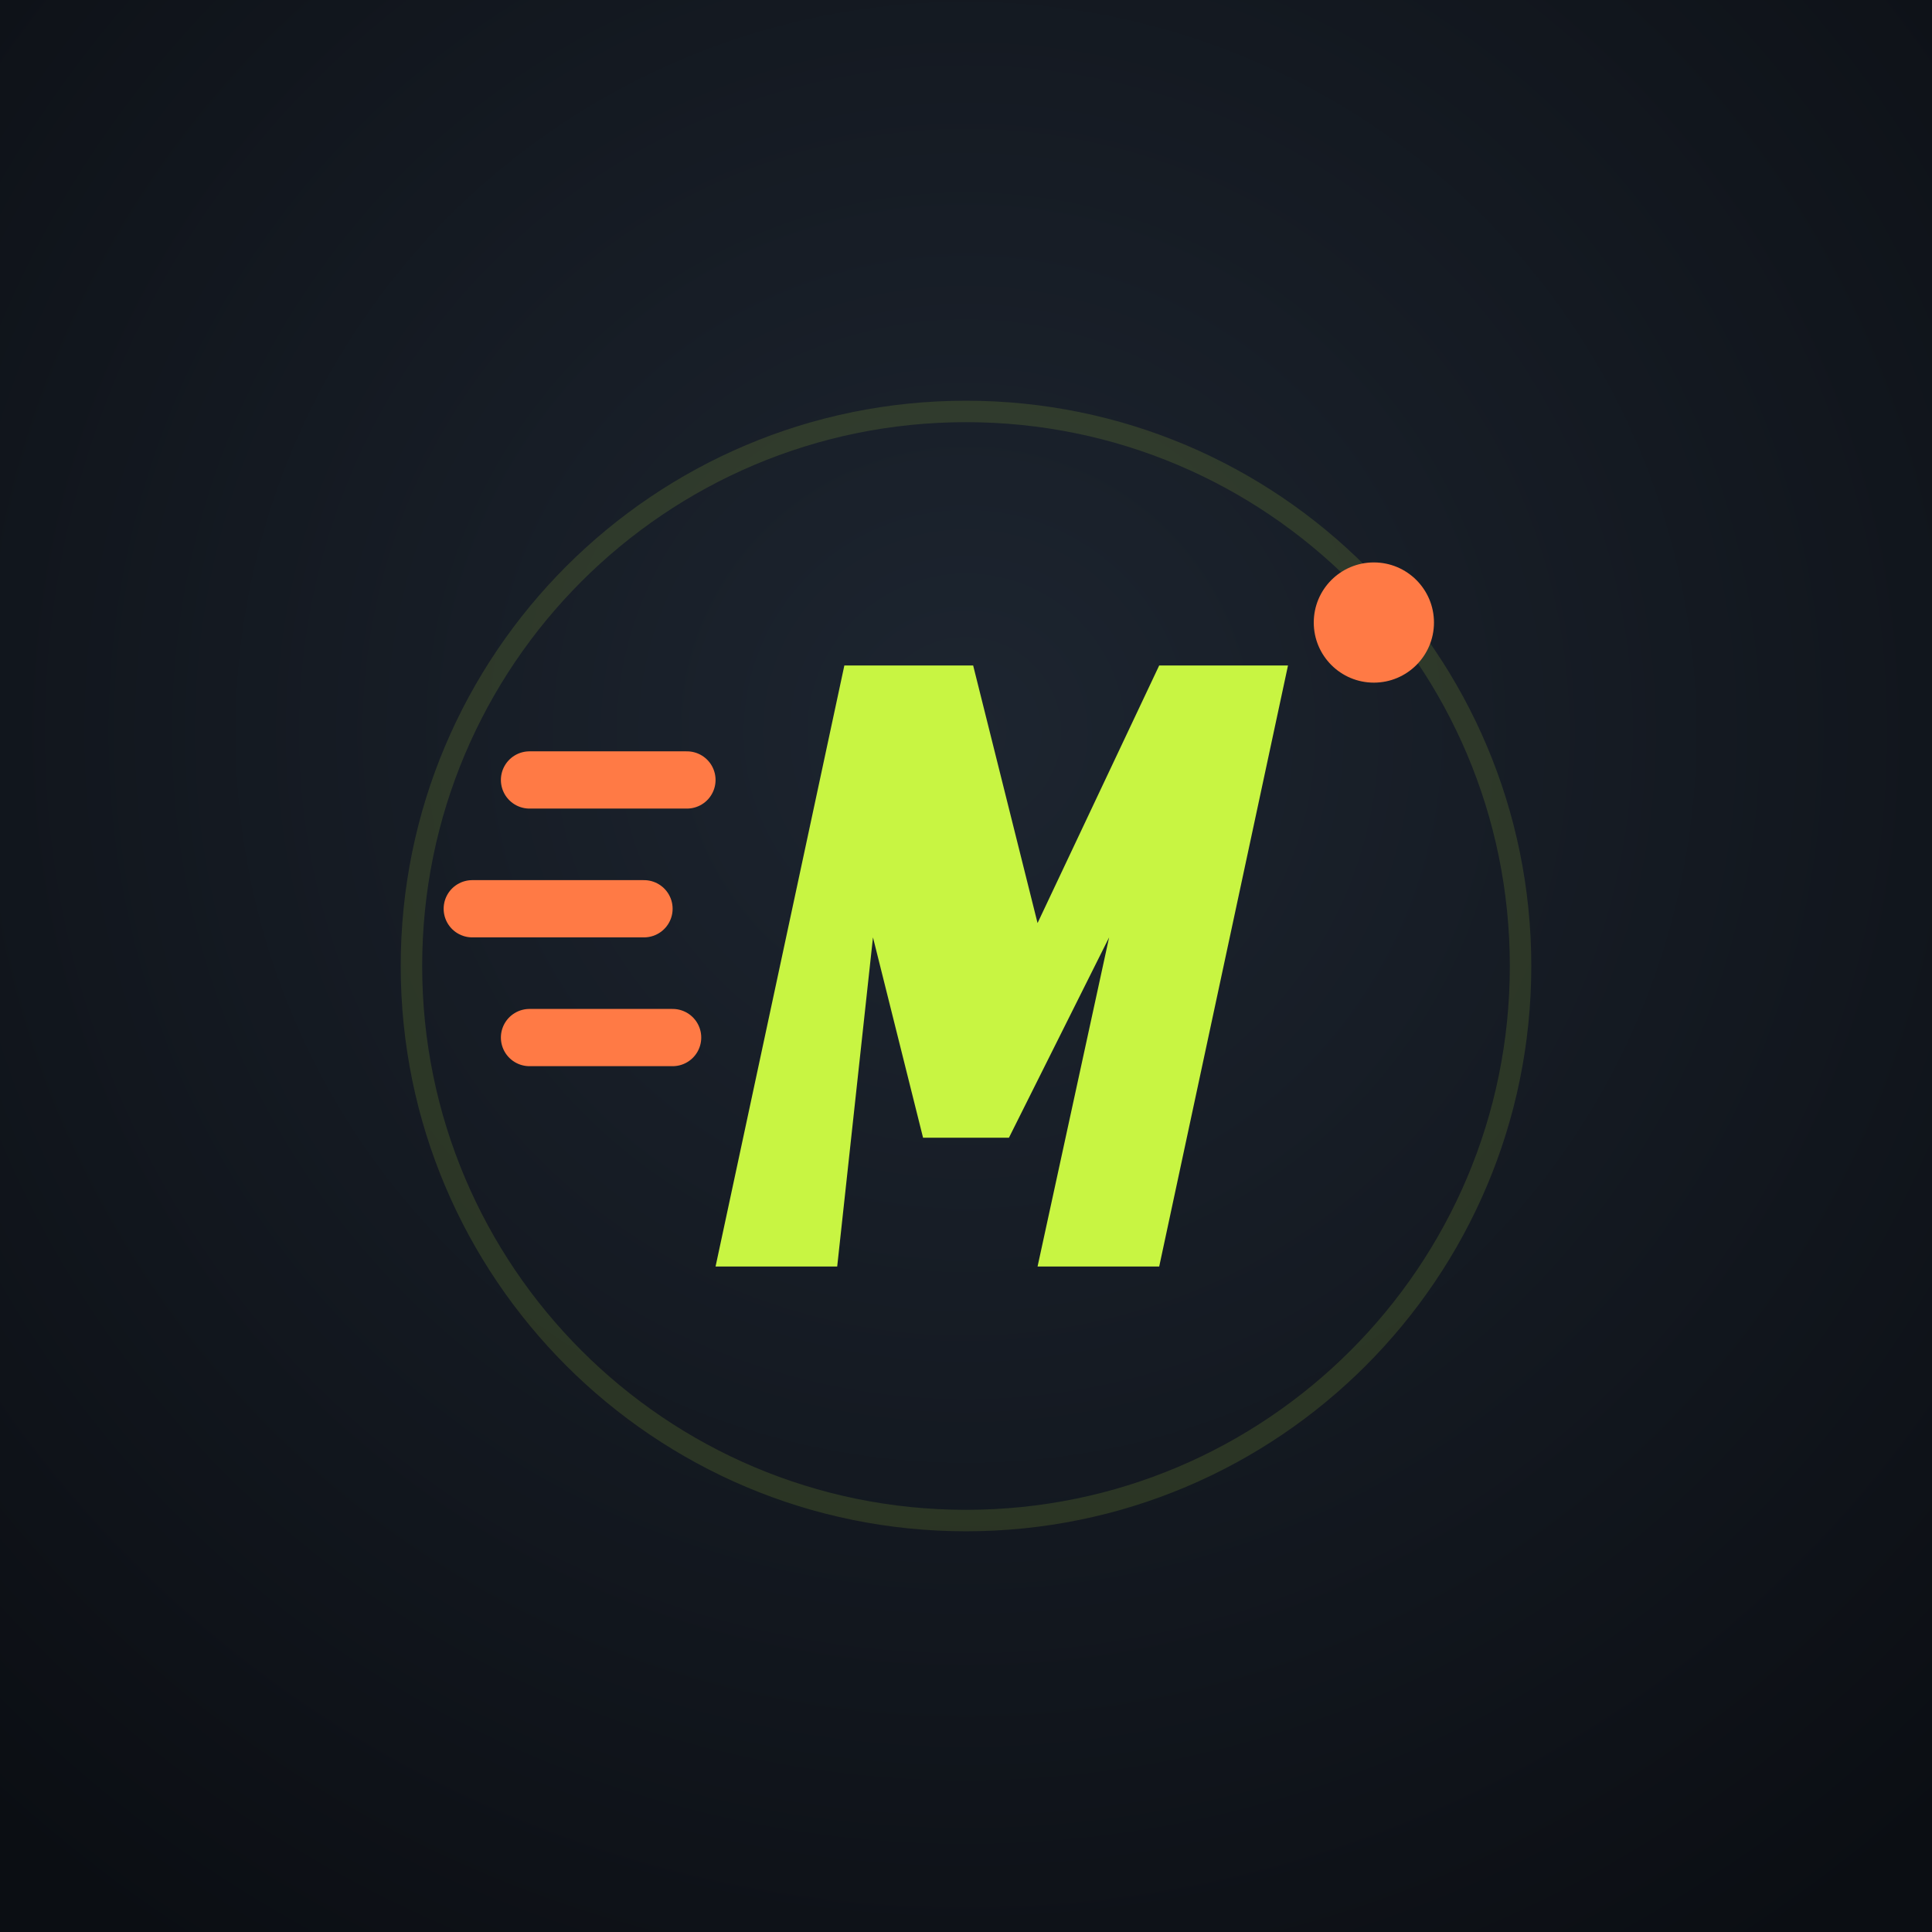
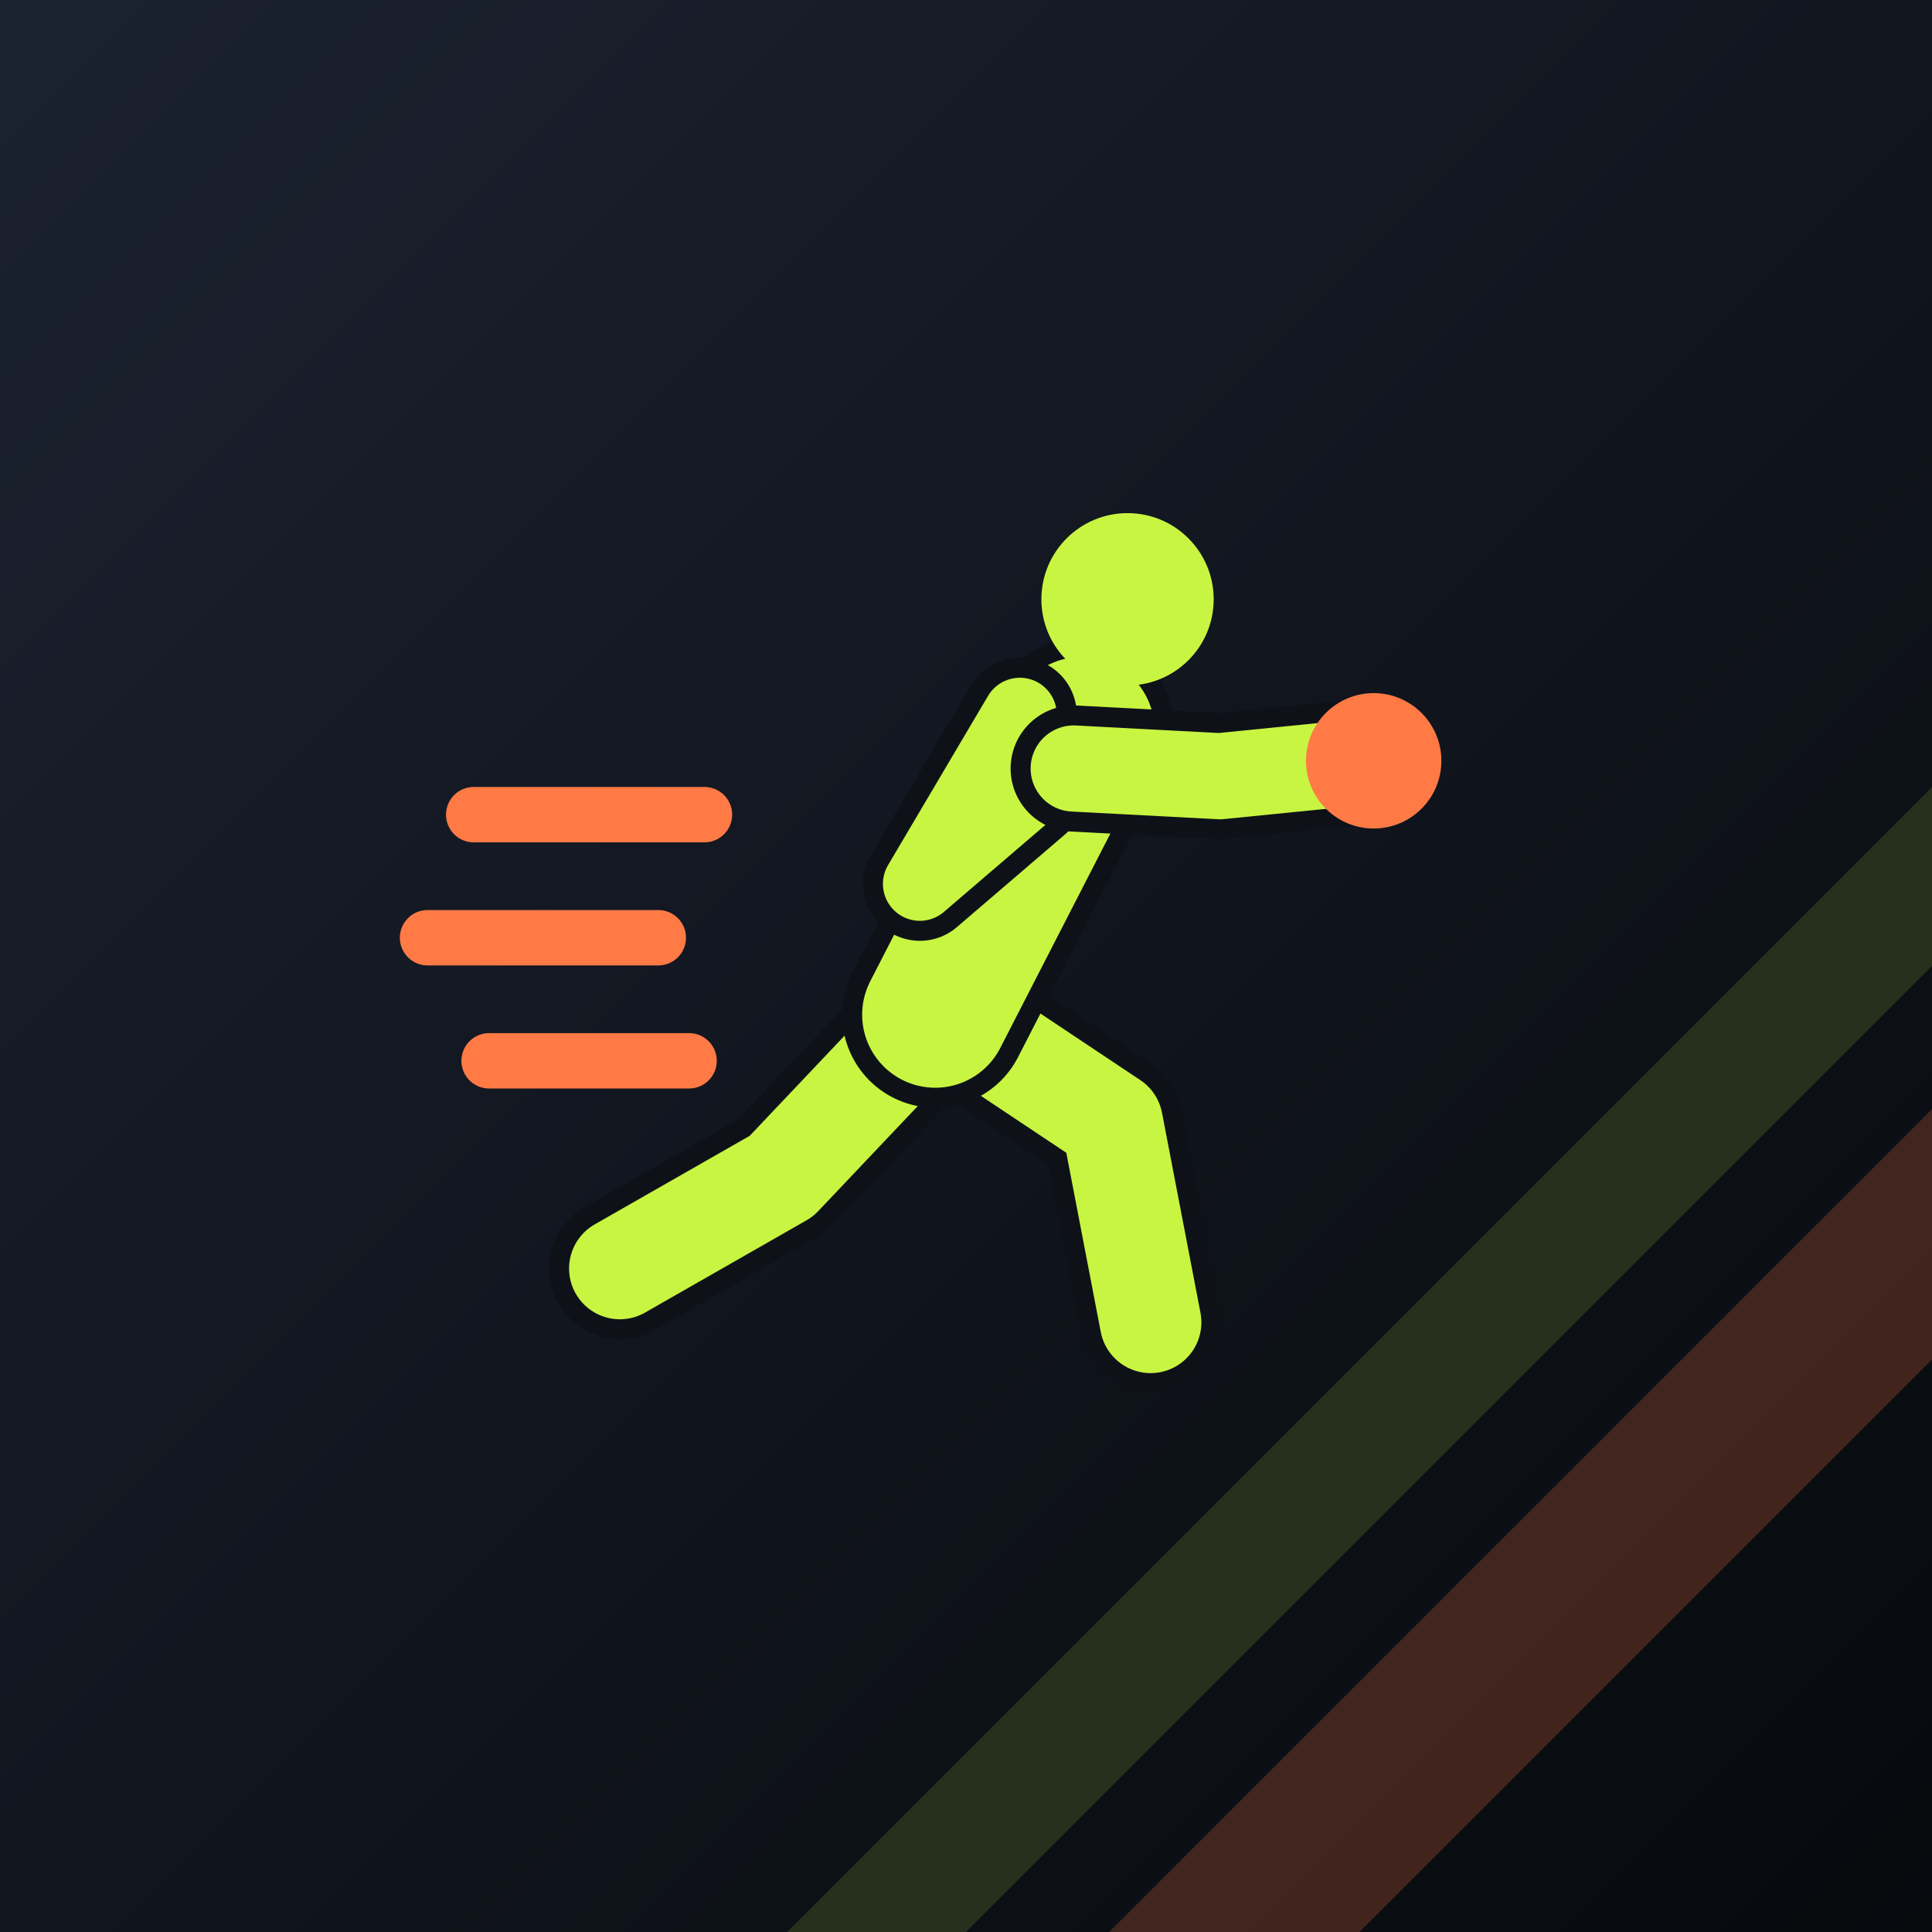
<svg xmlns="http://www.w3.org/2000/svg" width="108" height="108" viewBox="0 0 108 108">
  <defs>
-     <radialGradient id="g" cx="0.5" cy="0.38" r="0.75">
-       <stop offset="0" stop-color="#1D2530" />
-       <stop offset="1" stop-color="#0B0E13" />
-     </radialGradient>
+     <linearGradient id="g" x1="0" y1="0" x2="1" y2="1">
+       <stop offset="0" stop-color="#1B2230" />
+       <stop offset="1" stop-color="#07090D" />
+     </linearGradient>
  </defs>
  <rect width="108" height="108" fill="url(#g)" />
-   <circle cx="54" cy="54" r="31" fill="none" stroke="#C8F542" stroke-opacity="0.13" stroke-width="1.2" />
-   <g transform="translate(54 54) scale(0.8) translate(-50.5 -54)">
-     <line x1="20" y1="41" x2="31" y2="41" stroke="#FF7A45" stroke-width="4" stroke-linecap="round" />
-     <line x1="16" y1="50" x2="28" y2="50" stroke="#FF7A45" stroke-width="4" stroke-linecap="round" />
-     <line x1="20" y1="59" x2="30" y2="59" stroke="#FF7A45" stroke-width="4" stroke-linecap="round" />
-     <path d="M33,75 L42,33 L51,33 L55.5,51 L64,33 L73,33 L64,75 L55.5,75 L60.5,52 L53.5,66 L47.5,66 L44,52 L41.5,75 Z" fill="#C8F542" />
-     <circle cx="79" cy="30" r="4.2" fill="#FF7A45" />
+   <path d="M62,108 L108,62 L108,76 L76,108 Z" fill="#FF7A45" fill-opacity="0.22" />
+   <path d="M44,108 L108,44 L108,54 L54,108 Z" fill="#C8F542" fill-opacity="0.14" />
+   <g transform="translate(54 55) scale(0.86) translate(-54 -54)">
+     <line x1="22" y1="43" x2="37" y2="43" stroke="#FF7A45" stroke-width="3.6" stroke-linecap="round" />
+     <line x1="19" y1="51" x2="34" y2="51" stroke="#FF7A45" stroke-width="3.6" stroke-linecap="round" />
+     <line x1="23" y1="59" x2="36" y2="59" stroke="#FF7A45" stroke-width="3.6" stroke-linecap="round" />
+     <path d="M51.0,57.0 L42.0,66.5 L31.5,72.5" fill="none" stroke="#0E1218" stroke-width="9.2" stroke-linecap="round" stroke-linejoin="round" />
+     <path d="M51.0,57.0 L42.0,66.5 L31.5,72.5" fill="none" stroke="#C8F542" stroke-width="6.6" stroke-linecap="round" stroke-linejoin="round" />
+     <path d="M53.0,56.0 L63.5,63.0 L66.0,76.0" fill="none" stroke="#0E1218" stroke-width="9.2" stroke-linecap="round" stroke-linejoin="round" />
+     <path d="M53.0,56.0 L63.5,63.0 L66.0,76.0" fill="none" stroke="#C8F542" stroke-width="6.6" stroke-linecap="round" stroke-linejoin="round" />
+     <path d="M61.5,37.5 L52.0,56.0" fill="none" stroke="#0E1218" stroke-width="12.1" stroke-linecap="round" stroke-linejoin="round" />
+     <path d="M61.5,37.5 L52.0,56.0" fill="none" stroke="#C8F542" stroke-width="9.5" stroke-linecap="round" stroke-linejoin="round" />
+     <path d="M58.0,41.5 L51.0,47.5 L57.5,36.5" fill="none" stroke="#0E1218" stroke-width="7.4" stroke-linecap="round" stroke-linejoin="round" />
+     <path d="M58.0,41.5 L51.0,47.5 L57.5,36.5" fill="none" stroke="#C8F542" stroke-width="4.8" stroke-linecap="round" stroke-linejoin="round" />
+     <path d="M61.0,40.0 L70.5,40.5 L80.5,39.5" fill="none" stroke="#0E1218" stroke-width="8.2" stroke-linecap="round" stroke-linejoin="round" />
+     <path d="M61.0,40.0 L70.5,40.5 L80.5,39.5" fill="none" stroke="#C8F542" stroke-width="5.6" stroke-linecap="round" stroke-linejoin="round" />
+     <circle cx="64.5" cy="29.0" r="5.6" fill="#C8F542" />
+     <circle cx="80.5" cy="39.5" r="4.4" fill="#FF7A45" />
  </g>
</svg>
